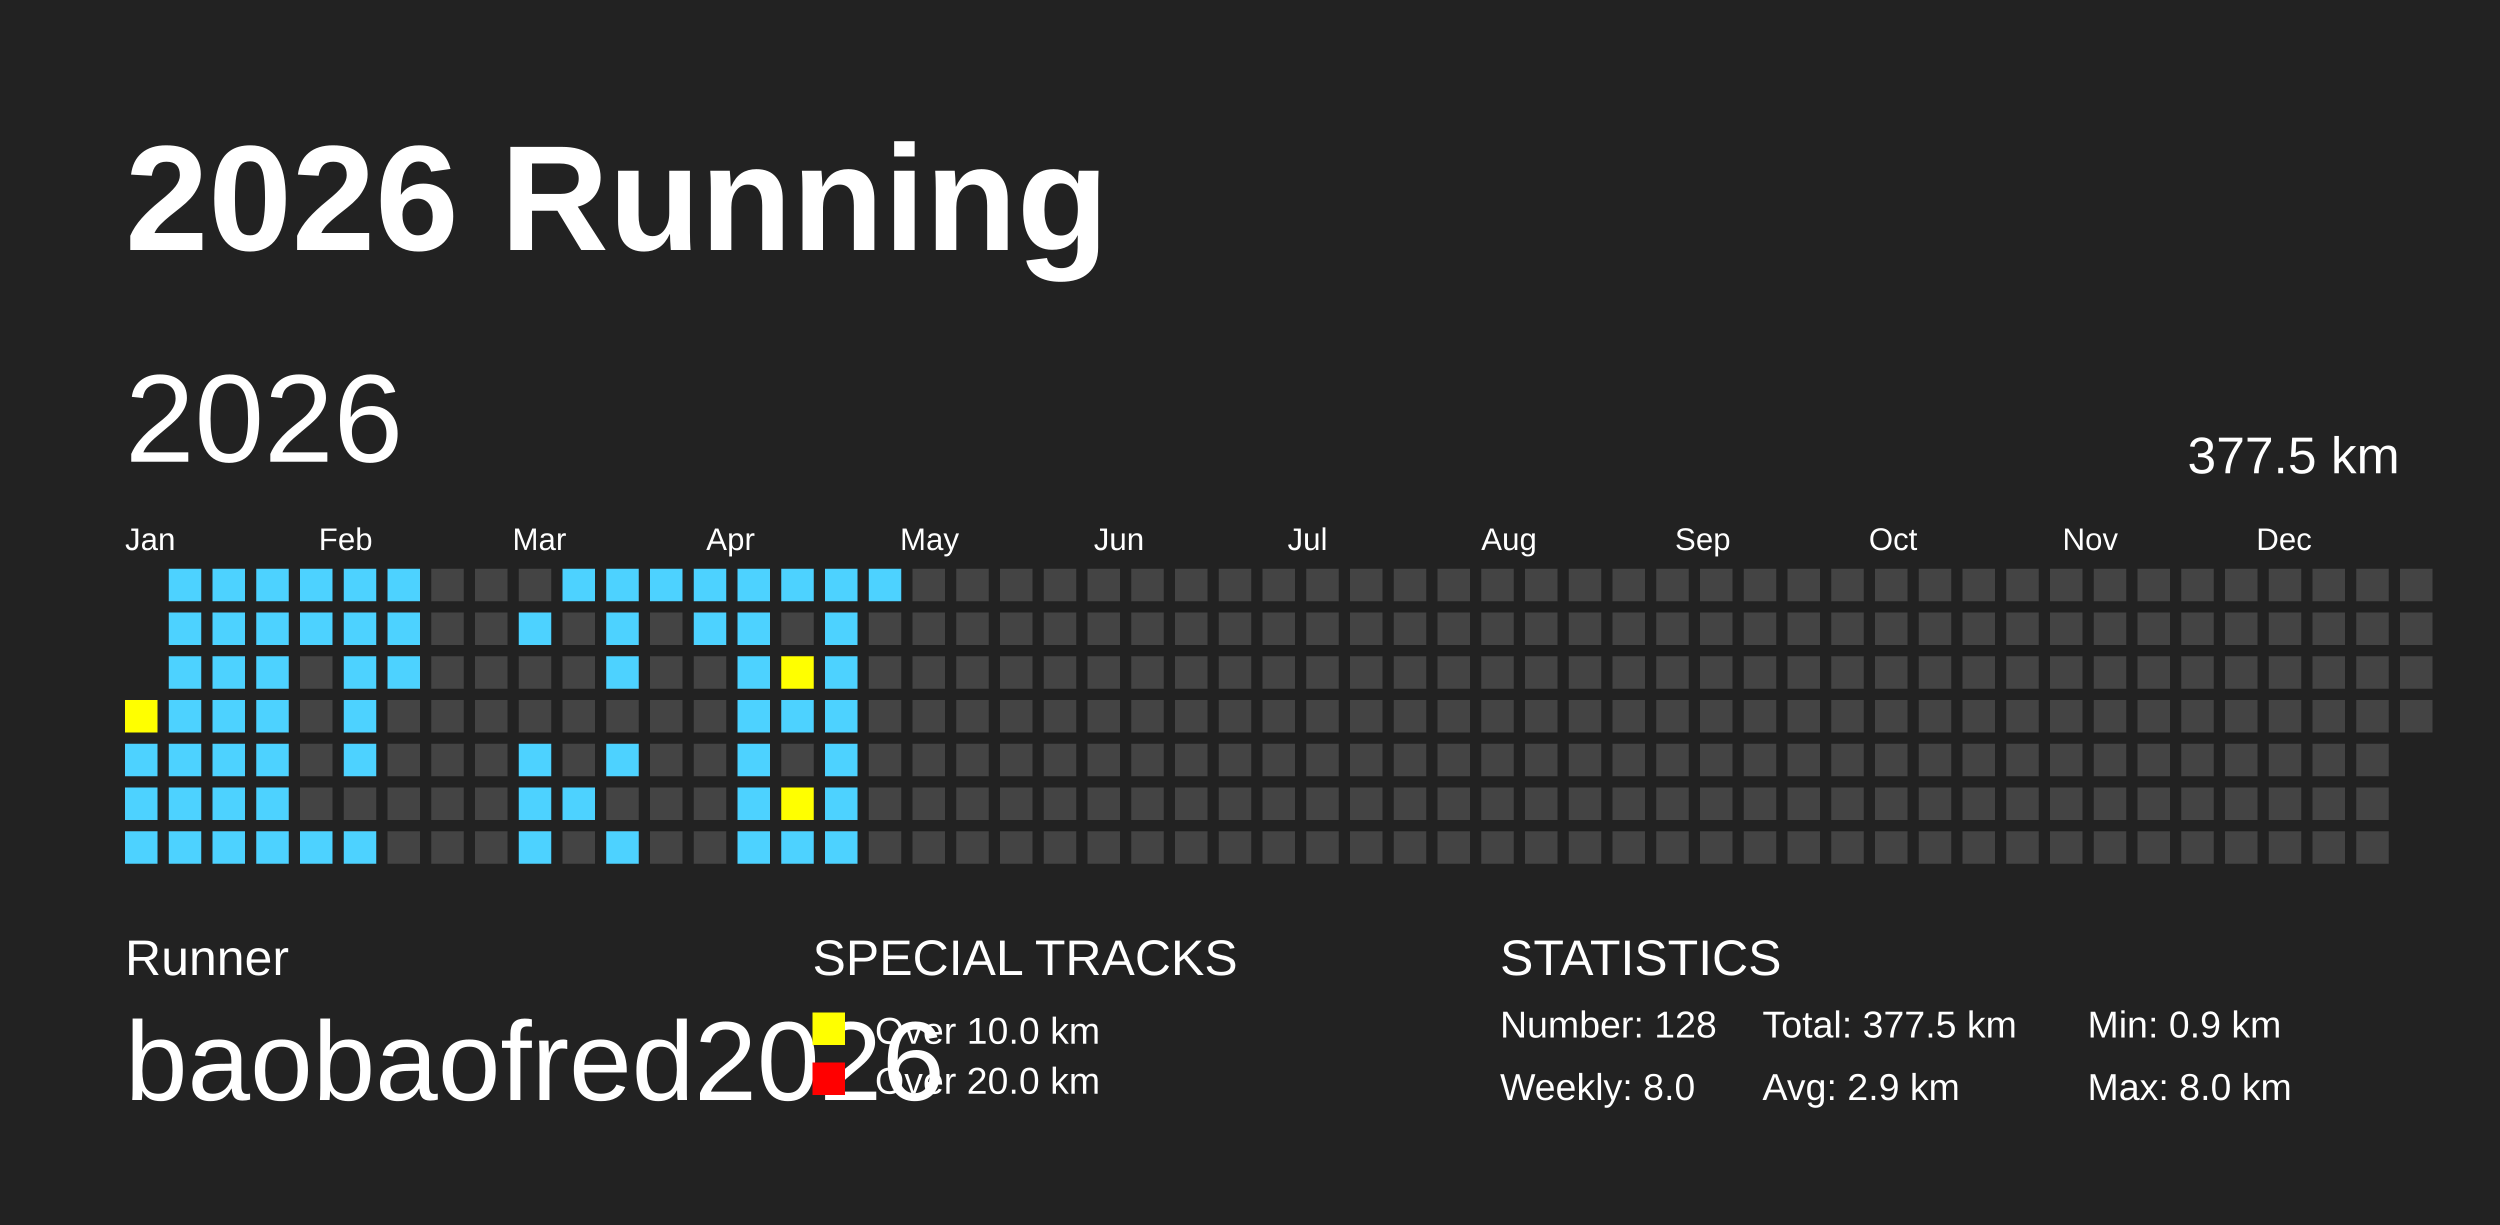
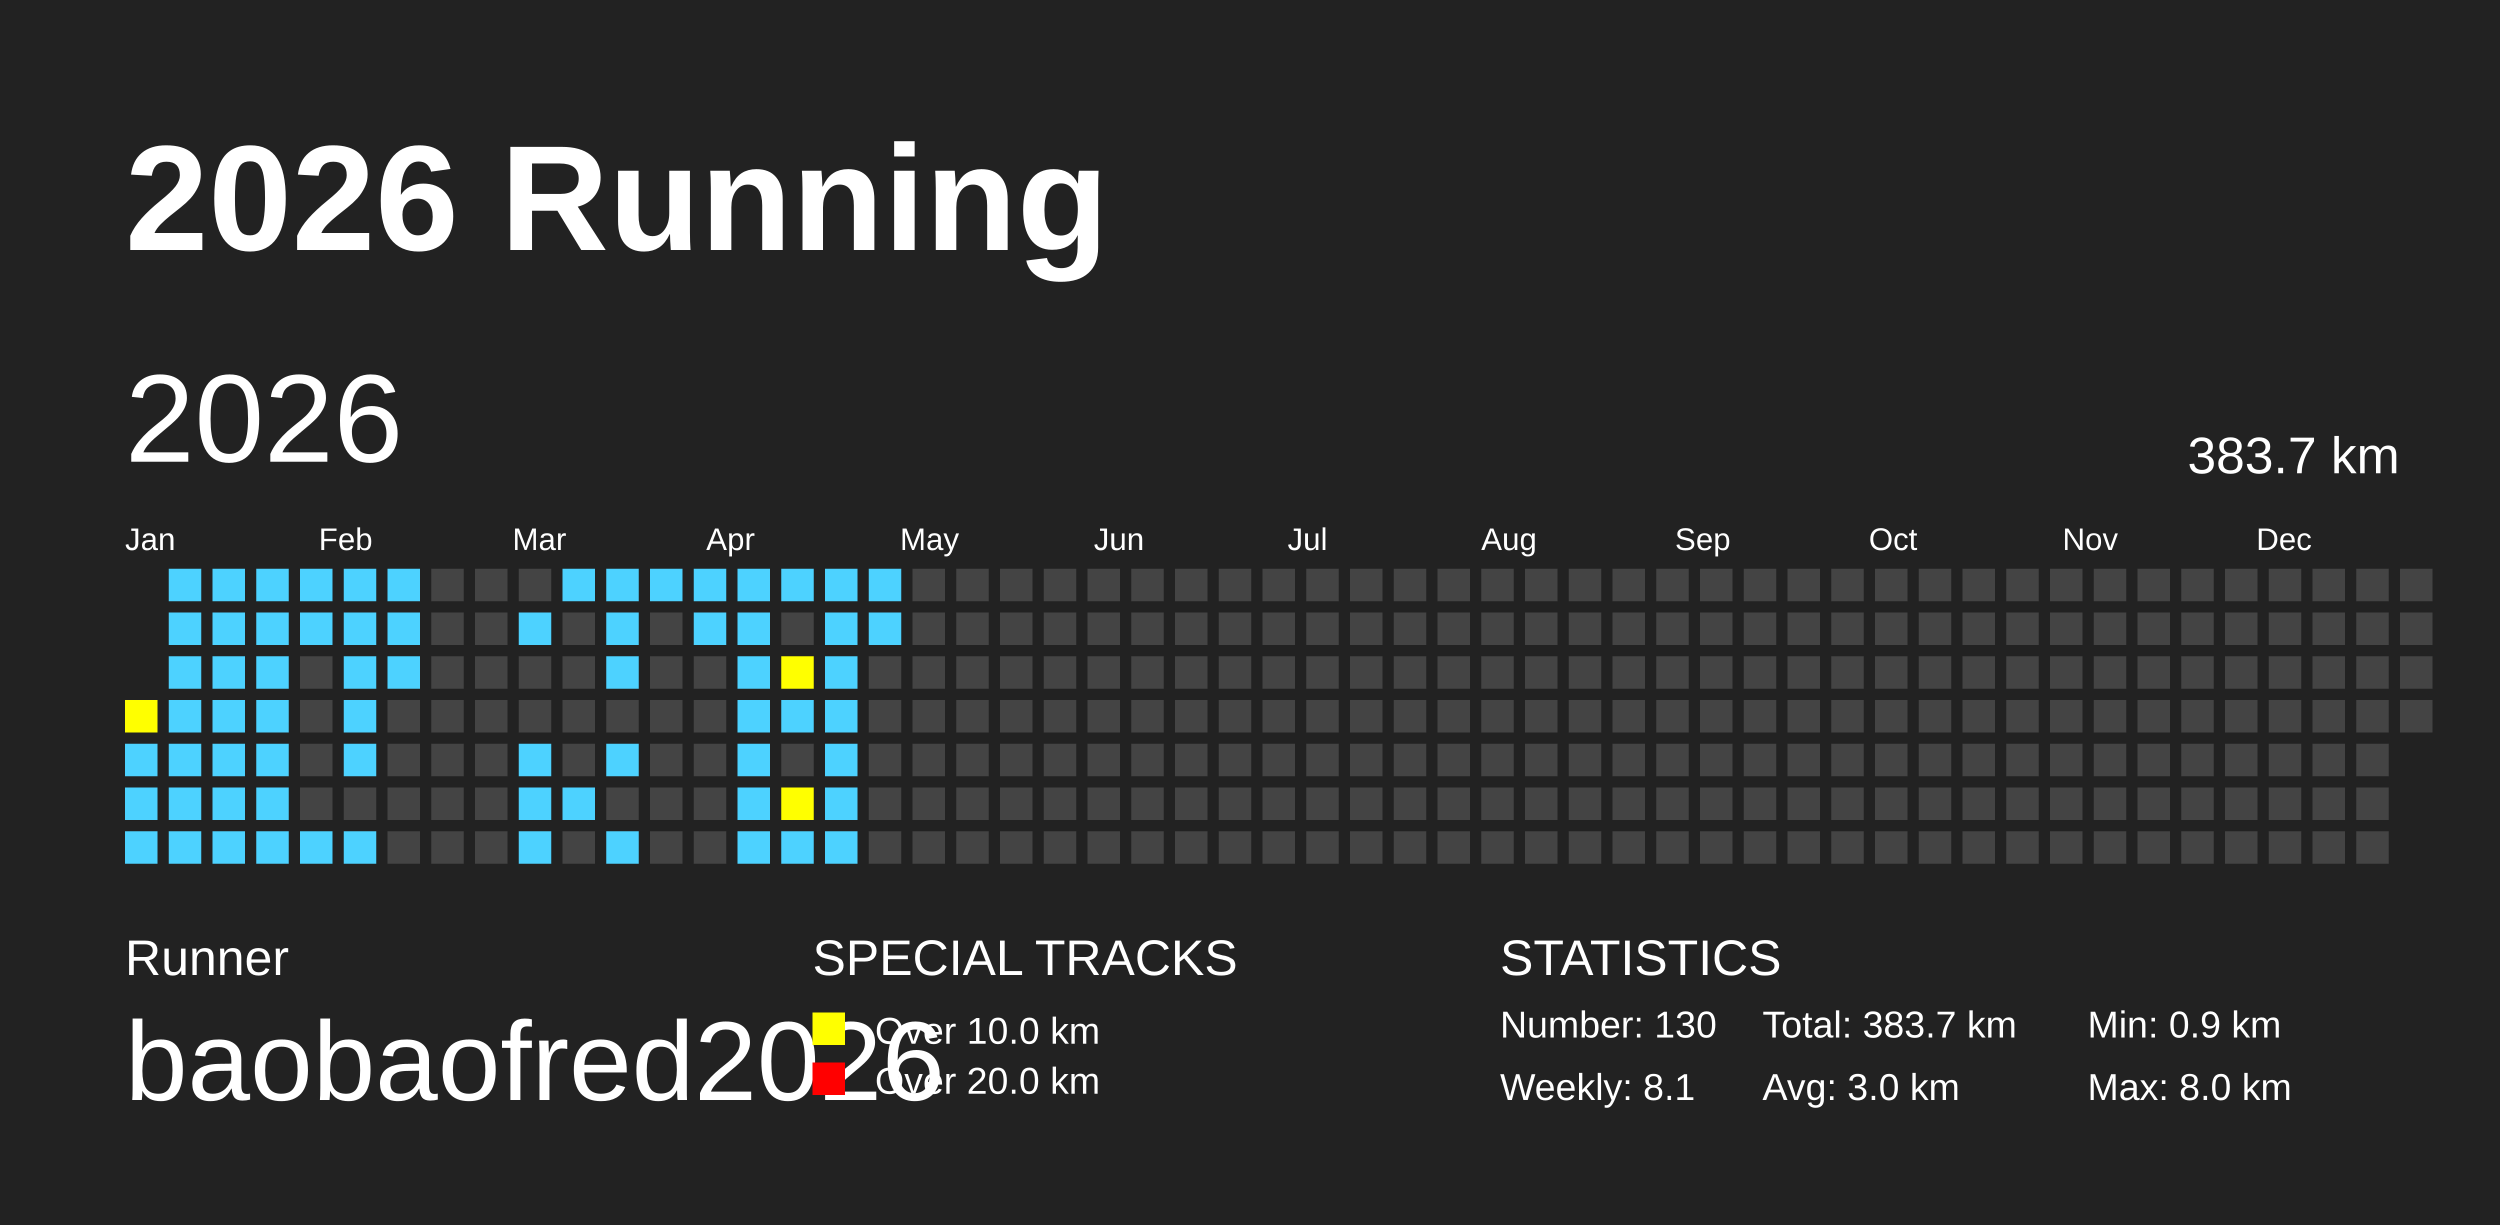
<svg xmlns="http://www.w3.org/2000/svg" baseProfile="full" height="98mm" version="1.1" viewBox="0,0,200,98" width="200mm">
  <defs />
  <rect fill="#222222" height="98" width="200" x="0" y="0" />
  <text fill="#FFFFFF" style="font-size:12px; font-family:Arial; font-weight:bold;" x="10" y="20">2026 Running</text>
  <text fill="#FFFFFF" style="font-size:4px; font-family:Arial" x="10" y="78">Runner</text>
  <text fill="#FFFFFF" style="font-size:9px; font-family:Arial" x="10" y="88">baobaofred2026</text>
  <text fill="#FFFFFF" style="font-size:4px; font-family:Arial" x="65" y="78">SPECIAL TRACKS</text>
  <rect fill="yellow" height="2.6" width="2.6" x="65" y="81" />
  <text fill="#FFFFFF" style="font-size:3px; font-family:Arial" x="70" y="83.5">Over 10.0 km</text>
  <rect fill="red" height="2.6" width="2.6" x="65" y="85" />
  <text fill="#FFFFFF" style="font-size:3px; font-family:Arial" x="70" y="87.5">Over 20.0 km</text>
  <text fill="#FFFFFF" style="font-size:4px; font-family:Arial" x="120" y="78">STATISTICS</text>
-   <text fill="#FFFFFF" style="font-size:3px; font-family:Arial" x="120" y="83">Number: 128</text>
-   <text fill="#FFFFFF" style="font-size:3px; font-family:Arial" x="120" y="88">Weekly: 8.0</text>
-   <text fill="#FFFFFF" style="font-size:3px; font-family:Arial" x="141" y="83">Total: 377.5 km</text>
-   <text fill="#FFFFFF" style="font-size:3px; font-family:Arial" x="141" y="88">Avg: 2.9 km</text>
+   <text fill="#FFFFFF" style="font-size:3px; font-family:Arial" x="120" y="83">Number: 130</text>
+   <text fill="#FFFFFF" style="font-size:3px; font-family:Arial" x="120" y="88">Weekly: 8.1</text>
+   <text fill="#FFFFFF" style="font-size:3px; font-family:Arial" x="141" y="83">Total: 383.7 km</text>
+   <text fill="#FFFFFF" style="font-size:3px; font-family:Arial" x="141" y="88">Avg: 3.0 km</text>
  <text fill="#FFFFFF" style="font-size:3px; font-family:Arial" x="167" y="83">Min: 0.9 km</text>
  <text fill="#FFFFFF" style="font-size:3px; font-family:Arial" x="167" y="88">Max: 8.0 km</text>
  <text dominant-baseline="hanging" fill="#FFFFFF" style="font-size:10.0px; font-family:Arial;" x="10" y="30">2026</text>
-   <text dominant-baseline="hanging" fill="#FFFFFF" style="font-size:4.125px; font-family:Arial;" x="175" y="35">377.5 km</text>
+   <text dominant-baseline="hanging" fill="#FFFFFF" style="font-size:4.125px; font-family:Arial;" x="175" y="35">383.7 km</text>
  <text fill="#FFFFFF" style="font-size:2.5px; font-family:Arial" x="10.0" y="44">Jan</text>
  <text fill="#FFFFFF" style="font-size:2.5px; font-family:Arial" x="25.5" y="44">Feb</text>
  <text fill="#FFFFFF" style="font-size:2.5px; font-family:Arial" x="41.0" y="44">Mar</text>
  <text fill="#FFFFFF" style="font-size:2.5px; font-family:Arial" x="56.5" y="44">Apr</text>
  <text fill="#FFFFFF" style="font-size:2.5px; font-family:Arial" x="72.0" y="44">May</text>
  <text fill="#FFFFFF" style="font-size:2.5px; font-family:Arial" x="87.5" y="44">Jun</text>
  <text fill="#FFFFFF" style="font-size:2.5px; font-family:Arial" x="103.0" y="44">Jul</text>
  <text fill="#FFFFFF" style="font-size:2.5px; font-family:Arial" x="118.5" y="44">Aug</text>
  <text fill="#FFFFFF" style="font-size:2.5px; font-family:Arial" x="134.0" y="44">Sep</text>
  <text fill="#FFFFFF" style="font-size:2.5px; font-family:Arial" x="149.5" y="44">Oct</text>
  <text fill="#FFFFFF" style="font-size:2.5px; font-family:Arial" x="165.0" y="44">Nov</text>
  <text fill="#FFFFFF" style="font-size:2.5px; font-family:Arial" x="180.5" y="44">Dec</text>
  <rect fill="yellow" height="2.6" width="2.6" x="10.0" y="56.0" />
  <rect fill="#4DD2FF" height="2.6" width="2.6" x="10.0" y="59.5" />
  <rect fill="#4DD2FF" height="2.6" width="2.6" x="10.0" y="63.0" />
  <rect fill="#4DD2FF" height="2.6" width="2.6" x="10.0" y="66.5" />
  <rect fill="#4DD2FF" height="2.6" width="2.6" x="13.5" y="45.5" />
  <rect fill="#4DD2FF" height="2.6" width="2.6" x="13.5" y="49.0" />
  <rect fill="#4DD2FF" height="2.6" width="2.6" x="13.5" y="52.5" />
  <rect fill="#4DD2FF" height="2.6" width="2.6" x="13.5" y="56.0" />
  <rect fill="#4DD2FF" height="2.6" width="2.6" x="13.5" y="59.5" />
  <rect fill="#4DD2FF" height="2.6" width="2.6" x="13.5" y="63.0" />
  <rect fill="#4DD2FF" height="2.6" width="2.6" x="13.5" y="66.5" />
  <rect fill="#4DD2FF" height="2.6" width="2.6" x="17.0" y="45.5" />
  <rect fill="#4DD2FF" height="2.6" width="2.6" x="17.0" y="49.0" />
  <rect fill="#4DD2FF" height="2.6" width="2.6" x="17.0" y="52.5" />
  <rect fill="#4DD2FF" height="2.6" width="2.6" x="17.0" y="56.0" />
  <rect fill="#4DD2FF" height="2.6" width="2.6" x="17.0" y="59.5" />
  <rect fill="#4DD2FF" height="2.6" width="2.6" x="17.0" y="63.0" />
  <rect fill="#4DD2FF" height="2.6" width="2.6" x="17.0" y="66.5" />
  <rect fill="#4DD2FF" height="2.6" width="2.6" x="20.5" y="45.5" />
  <rect fill="#4DD2FF" height="2.6" width="2.6" x="20.5" y="49.0" />
  <rect fill="#4DD2FF" height="2.6" width="2.6" x="20.5" y="52.5" />
  <rect fill="#4DD2FF" height="2.6" width="2.6" x="20.5" y="56.0" />
  <rect fill="#4DD2FF" height="2.6" width="2.6" x="20.5" y="59.5" />
  <rect fill="#4DD2FF" height="2.6" width="2.6" x="20.5" y="63.0" />
  <rect fill="#4DD2FF" height="2.6" width="2.6" x="20.5" y="66.5" />
  <rect fill="#4DD2FF" height="2.6" width="2.6" x="24.0" y="45.5" />
  <rect fill="#4DD2FF" height="2.6" width="2.6" x="24.0" y="49.0" />
  <rect fill="#444444" height="2.6" width="2.6" x="24.0" y="52.5" />
  <rect fill="#444444" height="2.6" width="2.6" x="24.0" y="56.0" />
  <rect fill="#444444" height="2.6" width="2.6" x="24.0" y="59.5" />
  <rect fill="#444444" height="2.6" width="2.6" x="24.0" y="63.0" />
  <rect fill="#4DD2FF" height="2.6" width="2.6" x="24.0" y="66.5" />
  <rect fill="#4DD2FF" height="2.6" width="2.6" x="27.5" y="45.5" />
  <rect fill="#4DD2FF" height="2.6" width="2.6" x="27.5" y="49.0" />
  <rect fill="#4DD2FF" height="2.6" width="2.6" x="27.5" y="52.5" />
  <rect fill="#4DD2FF" height="2.6" width="2.6" x="27.5" y="56.0" />
  <rect fill="#4DD2FF" height="2.6" width="2.6" x="27.5" y="59.5" />
  <rect fill="#444444" height="2.6" width="2.6" x="27.5" y="63.0" />
  <rect fill="#4DD2FF" height="2.6" width="2.6" x="27.5" y="66.5" />
  <rect fill="#4DD2FF" height="2.6" width="2.6" x="31.0" y="45.5" />
  <rect fill="#4DD2FF" height="2.6" width="2.6" x="31.0" y="49.0" />
  <rect fill="#4DD2FF" height="2.6" width="2.6" x="31.0" y="52.5" />
  <rect fill="#444444" height="2.6" width="2.6" x="31.0" y="56.0" />
  <rect fill="#444444" height="2.6" width="2.6" x="31.0" y="59.5" />
  <rect fill="#444444" height="2.6" width="2.6" x="31.0" y="63.0" />
  <rect fill="#444444" height="2.6" width="2.6" x="31.0" y="66.5" />
  <rect fill="#444444" height="2.6" width="2.6" x="34.5" y="45.5" />
  <rect fill="#444444" height="2.6" width="2.6" x="34.5" y="49.0" />
  <rect fill="#444444" height="2.6" width="2.6" x="34.5" y="52.5" />
  <rect fill="#444444" height="2.6" width="2.6" x="34.5" y="56.0" />
  <rect fill="#444444" height="2.6" width="2.6" x="34.5" y="59.5" />
  <rect fill="#444444" height="2.6" width="2.6" x="34.5" y="63.0" />
  <rect fill="#444444" height="2.6" width="2.6" x="34.5" y="66.5" />
  <rect fill="#444444" height="2.6" width="2.6" x="38.0" y="45.5" />
  <rect fill="#444444" height="2.6" width="2.6" x="38.0" y="49.0" />
  <rect fill="#444444" height="2.6" width="2.6" x="38.0" y="52.5" />
  <rect fill="#444444" height="2.6" width="2.6" x="38.0" y="56.0" />
  <rect fill="#444444" height="2.6" width="2.6" x="38.0" y="59.5" />
  <rect fill="#444444" height="2.6" width="2.6" x="38.0" y="63.0" />
  <rect fill="#444444" height="2.6" width="2.6" x="38.0" y="66.5" />
  <rect fill="#444444" height="2.6" width="2.6" x="41.5" y="45.5" />
  <rect fill="#4DD2FF" height="2.6" width="2.6" x="41.5" y="49.0" />
  <rect fill="#444444" height="2.6" width="2.6" x="41.5" y="52.5" />
  <rect fill="#444444" height="2.6" width="2.6" x="41.5" y="56.0" />
  <rect fill="#4DD2FF" height="2.6" width="2.6" x="41.5" y="59.5" />
  <rect fill="#4DD2FF" height="2.6" width="2.6" x="41.5" y="63.0" />
  <rect fill="#4DD2FF" height="2.6" width="2.6" x="41.5" y="66.5" />
  <rect fill="#4DD2FF" height="2.6" width="2.6" x="45.0" y="45.5" />
  <rect fill="#444444" height="2.6" width="2.6" x="45.0" y="49.0" />
  <rect fill="#444444" height="2.6" width="2.6" x="45.0" y="52.5" />
  <rect fill="#444444" height="2.6" width="2.6" x="45.0" y="56.0" />
  <rect fill="#444444" height="2.6" width="2.6" x="45.0" y="59.5" />
  <rect fill="#4DD2FF" height="2.6" width="2.6" x="45.0" y="63.0" />
  <rect fill="#444444" height="2.6" width="2.6" x="45.0" y="66.5" />
  <rect fill="#4DD2FF" height="2.6" width="2.6" x="48.5" y="45.5" />
  <rect fill="#4DD2FF" height="2.6" width="2.6" x="48.5" y="49.0" />
  <rect fill="#4DD2FF" height="2.6" width="2.6" x="48.5" y="52.5" />
  <rect fill="#444444" height="2.6" width="2.6" x="48.5" y="56.0" />
  <rect fill="#4DD2FF" height="2.6" width="2.6" x="48.5" y="59.5" />
  <rect fill="#444444" height="2.6" width="2.6" x="48.5" y="63.0" />
  <rect fill="#4DD2FF" height="2.6" width="2.6" x="48.5" y="66.5" />
  <rect fill="#4DD2FF" height="2.6" width="2.6" x="52.0" y="45.5" />
  <rect fill="#444444" height="2.6" width="2.6" x="52.0" y="49.0" />
  <rect fill="#444444" height="2.6" width="2.6" x="52.0" y="52.5" />
  <rect fill="#444444" height="2.6" width="2.6" x="52.0" y="56.0" />
  <rect fill="#444444" height="2.6" width="2.6" x="52.0" y="59.5" />
  <rect fill="#444444" height="2.6" width="2.6" x="52.0" y="63.0" />
  <rect fill="#444444" height="2.6" width="2.6" x="52.0" y="66.5" />
  <rect fill="#4DD2FF" height="2.6" width="2.6" x="55.5" y="45.5" />
  <rect fill="#4DD2FF" height="2.6" width="2.6" x="55.5" y="49.0" />
  <rect fill="#444444" height="2.6" width="2.6" x="55.5" y="52.5" />
  <rect fill="#444444" height="2.6" width="2.6" x="55.5" y="56.0" />
  <rect fill="#444444" height="2.6" width="2.6" x="55.5" y="59.5" />
  <rect fill="#444444" height="2.6" width="2.6" x="55.5" y="63.0" />
  <rect fill="#444444" height="2.6" width="2.6" x="55.5" y="66.5" />
  <rect fill="#4DD2FF" height="2.6" width="2.6" x="59.0" y="45.5" />
  <rect fill="#4DD2FF" height="2.6" width="2.6" x="59.0" y="49.0" />
  <rect fill="#4DD2FF" height="2.6" width="2.6" x="59.0" y="52.5" />
  <rect fill="#4DD2FF" height="2.6" width="2.6" x="59.0" y="56.0" />
  <rect fill="#4DD2FF" height="2.6" width="2.6" x="59.0" y="59.5" />
  <rect fill="#4DD2FF" height="2.6" width="2.6" x="59.0" y="63.0" />
  <rect fill="#4DD2FF" height="2.6" width="2.6" x="59.0" y="66.5" />
  <rect fill="#4DD2FF" height="2.6" width="2.6" x="62.5" y="45.5" />
  <rect fill="#444444" height="2.6" width="2.6" x="62.5" y="49.0" />
  <rect fill="yellow" height="2.6" width="2.6" x="62.5" y="52.5" />
  <rect fill="#4DD2FF" height="2.6" width="2.6" x="62.5" y="56.0" />
  <rect fill="#444444" height="2.6" width="2.6" x="62.5" y="59.5" />
  <rect fill="yellow" height="2.6" width="2.6" x="62.5" y="63.0" />
  <rect fill="#4DD2FF" height="2.6" width="2.6" x="62.5" y="66.5" />
  <rect fill="#4DD2FF" height="2.6" width="2.6" x="66.0" y="45.5" />
  <rect fill="#4DD2FF" height="2.6" width="2.6" x="66.0" y="49.0" />
  <rect fill="#4DD2FF" height="2.6" width="2.6" x="66.0" y="52.5" />
  <rect fill="#4DD2FF" height="2.6" width="2.6" x="66.0" y="56.0" />
  <rect fill="#4DD2FF" height="2.6" width="2.6" x="66.0" y="59.5" />
  <rect fill="#4DD2FF" height="2.6" width="2.6" x="66.0" y="63.0" />
  <rect fill="#4DD2FF" height="2.6" width="2.6" x="66.0" y="66.5" />
  <rect fill="#4DD2FF" height="2.6" width="2.6" x="69.5" y="45.5" />
-   <rect fill="#444444" height="2.6" width="2.6" x="69.5" y="49.0" />
+   <rect fill="#4DD2FF" height="2.6" width="2.6" x="69.5" y="49.0" />
  <rect fill="#444444" height="2.6" width="2.6" x="69.5" y="52.5" />
  <rect fill="#444444" height="2.6" width="2.6" x="69.5" y="56.0" />
  <rect fill="#444444" height="2.6" width="2.6" x="69.5" y="59.5" />
  <rect fill="#444444" height="2.6" width="2.6" x="69.5" y="63.0" />
  <rect fill="#444444" height="2.6" width="2.6" x="69.5" y="66.5" />
  <rect fill="#444444" height="2.6" width="2.6" x="73.0" y="45.5" />
  <rect fill="#444444" height="2.6" width="2.6" x="73.0" y="49.0" />
  <rect fill="#444444" height="2.6" width="2.6" x="73.0" y="52.5" />
  <rect fill="#444444" height="2.6" width="2.6" x="73.0" y="56.0" />
  <rect fill="#444444" height="2.6" width="2.6" x="73.0" y="59.5" />
  <rect fill="#444444" height="2.6" width="2.6" x="73.0" y="63.0" />
  <rect fill="#444444" height="2.6" width="2.6" x="73.0" y="66.5" />
  <rect fill="#444444" height="2.6" width="2.6" x="76.5" y="45.5" />
  <rect fill="#444444" height="2.6" width="2.6" x="76.5" y="49.0" />
  <rect fill="#444444" height="2.6" width="2.6" x="76.5" y="52.5" />
  <rect fill="#444444" height="2.6" width="2.6" x="76.5" y="56.0" />
  <rect fill="#444444" height="2.6" width="2.6" x="76.5" y="59.5" />
  <rect fill="#444444" height="2.6" width="2.6" x="76.5" y="63.0" />
  <rect fill="#444444" height="2.6" width="2.6" x="76.5" y="66.5" />
  <rect fill="#444444" height="2.6" width="2.6" x="80.0" y="45.5" />
  <rect fill="#444444" height="2.6" width="2.6" x="80.0" y="49.0" />
  <rect fill="#444444" height="2.6" width="2.6" x="80.0" y="52.5" />
  <rect fill="#444444" height="2.6" width="2.6" x="80.0" y="56.0" />
  <rect fill="#444444" height="2.6" width="2.6" x="80.0" y="59.5" />
  <rect fill="#444444" height="2.6" width="2.6" x="80.0" y="63.0" />
  <rect fill="#444444" height="2.6" width="2.6" x="80.0" y="66.5" />
  <rect fill="#444444" height="2.6" width="2.6" x="83.5" y="45.5" />
  <rect fill="#444444" height="2.6" width="2.6" x="83.5" y="49.0" />
  <rect fill="#444444" height="2.6" width="2.6" x="83.5" y="52.5" />
  <rect fill="#444444" height="2.6" width="2.6" x="83.5" y="56.0" />
  <rect fill="#444444" height="2.6" width="2.6" x="83.5" y="59.5" />
  <rect fill="#444444" height="2.6" width="2.6" x="83.5" y="63.0" />
  <rect fill="#444444" height="2.6" width="2.6" x="83.5" y="66.5" />
  <rect fill="#444444" height="2.6" width="2.6" x="87.0" y="45.5" />
  <rect fill="#444444" height="2.6" width="2.6" x="87.0" y="49.0" />
  <rect fill="#444444" height="2.6" width="2.6" x="87.0" y="52.5" />
  <rect fill="#444444" height="2.6" width="2.6" x="87.0" y="56.0" />
  <rect fill="#444444" height="2.6" width="2.6" x="87.0" y="59.5" />
  <rect fill="#444444" height="2.6" width="2.6" x="87.0" y="63.0" />
  <rect fill="#444444" height="2.6" width="2.6" x="87.0" y="66.5" />
  <rect fill="#444444" height="2.6" width="2.6" x="90.5" y="45.5" />
  <rect fill="#444444" height="2.6" width="2.6" x="90.5" y="49.0" />
  <rect fill="#444444" height="2.6" width="2.6" x="90.5" y="52.5" />
  <rect fill="#444444" height="2.6" width="2.6" x="90.5" y="56.0" />
  <rect fill="#444444" height="2.6" width="2.6" x="90.5" y="59.5" />
  <rect fill="#444444" height="2.6" width="2.6" x="90.5" y="63.0" />
  <rect fill="#444444" height="2.6" width="2.6" x="90.5" y="66.5" />
  <rect fill="#444444" height="2.6" width="2.6" x="94.0" y="45.5" />
  <rect fill="#444444" height="2.6" width="2.6" x="94.0" y="49.0" />
  <rect fill="#444444" height="2.6" width="2.6" x="94.0" y="52.5" />
  <rect fill="#444444" height="2.6" width="2.6" x="94.0" y="56.0" />
  <rect fill="#444444" height="2.6" width="2.6" x="94.0" y="59.5" />
  <rect fill="#444444" height="2.6" width="2.6" x="94.0" y="63.0" />
  <rect fill="#444444" height="2.6" width="2.6" x="94.0" y="66.5" />
  <rect fill="#444444" height="2.6" width="2.6" x="97.5" y="45.5" />
  <rect fill="#444444" height="2.6" width="2.6" x="97.5" y="49.0" />
  <rect fill="#444444" height="2.6" width="2.6" x="97.5" y="52.5" />
  <rect fill="#444444" height="2.6" width="2.6" x="97.5" y="56.0" />
  <rect fill="#444444" height="2.6" width="2.6" x="97.5" y="59.5" />
  <rect fill="#444444" height="2.6" width="2.6" x="97.5" y="63.0" />
  <rect fill="#444444" height="2.6" width="2.6" x="97.5" y="66.5" />
  <rect fill="#444444" height="2.6" width="2.6" x="101.0" y="45.5" />
  <rect fill="#444444" height="2.6" width="2.6" x="101.0" y="49.0" />
  <rect fill="#444444" height="2.6" width="2.6" x="101.0" y="52.5" />
  <rect fill="#444444" height="2.6" width="2.6" x="101.0" y="56.0" />
  <rect fill="#444444" height="2.6" width="2.6" x="101.0" y="59.5" />
  <rect fill="#444444" height="2.6" width="2.6" x="101.0" y="63.0" />
  <rect fill="#444444" height="2.6" width="2.6" x="101.0" y="66.5" />
  <rect fill="#444444" height="2.6" width="2.6" x="104.5" y="45.5" />
  <rect fill="#444444" height="2.6" width="2.6" x="104.5" y="49.0" />
  <rect fill="#444444" height="2.6" width="2.6" x="104.5" y="52.5" />
  <rect fill="#444444" height="2.6" width="2.6" x="104.5" y="56.0" />
  <rect fill="#444444" height="2.6" width="2.6" x="104.5" y="59.5" />
  <rect fill="#444444" height="2.6" width="2.6" x="104.5" y="63.0" />
  <rect fill="#444444" height="2.6" width="2.6" x="104.5" y="66.5" />
  <rect fill="#444444" height="2.6" width="2.6" x="108.0" y="45.5" />
  <rect fill="#444444" height="2.6" width="2.6" x="108.0" y="49.0" />
  <rect fill="#444444" height="2.6" width="2.6" x="108.0" y="52.5" />
  <rect fill="#444444" height="2.6" width="2.6" x="108.0" y="56.0" />
  <rect fill="#444444" height="2.6" width="2.6" x="108.0" y="59.5" />
  <rect fill="#444444" height="2.6" width="2.6" x="108.0" y="63.0" />
  <rect fill="#444444" height="2.6" width="2.6" x="108.0" y="66.5" />
  <rect fill="#444444" height="2.6" width="2.6" x="111.5" y="45.5" />
  <rect fill="#444444" height="2.6" width="2.6" x="111.5" y="49.0" />
  <rect fill="#444444" height="2.6" width="2.6" x="111.5" y="52.5" />
  <rect fill="#444444" height="2.6" width="2.6" x="111.5" y="56.0" />
  <rect fill="#444444" height="2.6" width="2.6" x="111.5" y="59.5" />
  <rect fill="#444444" height="2.6" width="2.6" x="111.5" y="63.0" />
  <rect fill="#444444" height="2.6" width="2.6" x="111.5" y="66.5" />
  <rect fill="#444444" height="2.6" width="2.6" x="115.0" y="45.5" />
  <rect fill="#444444" height="2.6" width="2.6" x="115.0" y="49.0" />
  <rect fill="#444444" height="2.6" width="2.6" x="115.0" y="52.5" />
  <rect fill="#444444" height="2.6" width="2.6" x="115.0" y="56.0" />
  <rect fill="#444444" height="2.6" width="2.6" x="115.0" y="59.5" />
  <rect fill="#444444" height="2.6" width="2.6" x="115.0" y="63.0" />
  <rect fill="#444444" height="2.6" width="2.6" x="115.0" y="66.5" />
  <rect fill="#444444" height="2.6" width="2.6" x="118.5" y="45.5" />
  <rect fill="#444444" height="2.6" width="2.6" x="118.5" y="49.0" />
  <rect fill="#444444" height="2.6" width="2.6" x="118.5" y="52.5" />
  <rect fill="#444444" height="2.6" width="2.6" x="118.5" y="56.0" />
  <rect fill="#444444" height="2.6" width="2.6" x="118.5" y="59.5" />
  <rect fill="#444444" height="2.6" width="2.6" x="118.5" y="63.0" />
  <rect fill="#444444" height="2.6" width="2.6" x="118.5" y="66.5" />
  <rect fill="#444444" height="2.6" width="2.6" x="122.0" y="45.5" />
  <rect fill="#444444" height="2.6" width="2.6" x="122.0" y="49.0" />
  <rect fill="#444444" height="2.6" width="2.6" x="122.0" y="52.5" />
  <rect fill="#444444" height="2.6" width="2.6" x="122.0" y="56.0" />
  <rect fill="#444444" height="2.6" width="2.6" x="122.0" y="59.5" />
  <rect fill="#444444" height="2.6" width="2.6" x="122.0" y="63.0" />
  <rect fill="#444444" height="2.6" width="2.6" x="122.0" y="66.5" />
  <rect fill="#444444" height="2.6" width="2.6" x="125.5" y="45.5" />
  <rect fill="#444444" height="2.6" width="2.6" x="125.5" y="49.0" />
  <rect fill="#444444" height="2.6" width="2.6" x="125.5" y="52.5" />
  <rect fill="#444444" height="2.6" width="2.6" x="125.5" y="56.0" />
  <rect fill="#444444" height="2.6" width="2.6" x="125.5" y="59.5" />
  <rect fill="#444444" height="2.6" width="2.6" x="125.5" y="63.0" />
  <rect fill="#444444" height="2.6" width="2.6" x="125.5" y="66.5" />
  <rect fill="#444444" height="2.6" width="2.6" x="129.0" y="45.5" />
  <rect fill="#444444" height="2.6" width="2.6" x="129.0" y="49.0" />
  <rect fill="#444444" height="2.6" width="2.6" x="129.0" y="52.5" />
  <rect fill="#444444" height="2.6" width="2.6" x="129.0" y="56.0" />
  <rect fill="#444444" height="2.6" width="2.6" x="129.0" y="59.5" />
  <rect fill="#444444" height="2.6" width="2.6" x="129.0" y="63.0" />
  <rect fill="#444444" height="2.6" width="2.6" x="129.0" y="66.5" />
  <rect fill="#444444" height="2.6" width="2.6" x="132.5" y="45.5" />
  <rect fill="#444444" height="2.6" width="2.6" x="132.5" y="49.0" />
  <rect fill="#444444" height="2.6" width="2.6" x="132.5" y="52.5" />
  <rect fill="#444444" height="2.6" width="2.6" x="132.5" y="56.0" />
  <rect fill="#444444" height="2.6" width="2.6" x="132.5" y="59.5" />
  <rect fill="#444444" height="2.6" width="2.6" x="132.5" y="63.0" />
  <rect fill="#444444" height="2.6" width="2.6" x="132.5" y="66.5" />
  <rect fill="#444444" height="2.6" width="2.6" x="136.0" y="45.5" />
  <rect fill="#444444" height="2.6" width="2.6" x="136.0" y="49.0" />
  <rect fill="#444444" height="2.6" width="2.6" x="136.0" y="52.5" />
  <rect fill="#444444" height="2.6" width="2.6" x="136.0" y="56.0" />
  <rect fill="#444444" height="2.6" width="2.6" x="136.0" y="59.5" />
  <rect fill="#444444" height="2.6" width="2.6" x="136.0" y="63.0" />
  <rect fill="#444444" height="2.6" width="2.6" x="136.0" y="66.5" />
  <rect fill="#444444" height="2.6" width="2.6" x="139.5" y="45.5" />
  <rect fill="#444444" height="2.6" width="2.6" x="139.5" y="49.0" />
  <rect fill="#444444" height="2.6" width="2.6" x="139.5" y="52.5" />
  <rect fill="#444444" height="2.6" width="2.6" x="139.5" y="56.0" />
  <rect fill="#444444" height="2.6" width="2.6" x="139.5" y="59.5" />
  <rect fill="#444444" height="2.6" width="2.6" x="139.5" y="63.0" />
  <rect fill="#444444" height="2.6" width="2.6" x="139.5" y="66.5" />
  <rect fill="#444444" height="2.6" width="2.6" x="143.0" y="45.5" />
  <rect fill="#444444" height="2.6" width="2.6" x="143.0" y="49.0" />
  <rect fill="#444444" height="2.6" width="2.6" x="143.0" y="52.5" />
  <rect fill="#444444" height="2.6" width="2.6" x="143.0" y="56.0" />
  <rect fill="#444444" height="2.6" width="2.6" x="143.0" y="59.5" />
  <rect fill="#444444" height="2.6" width="2.6" x="143.0" y="63.0" />
  <rect fill="#444444" height="2.6" width="2.6" x="143.0" y="66.5" />
  <rect fill="#444444" height="2.6" width="2.6" x="146.5" y="45.5" />
  <rect fill="#444444" height="2.6" width="2.6" x="146.5" y="49.0" />
  <rect fill="#444444" height="2.6" width="2.6" x="146.5" y="52.5" />
  <rect fill="#444444" height="2.6" width="2.6" x="146.5" y="56.0" />
  <rect fill="#444444" height="2.6" width="2.6" x="146.5" y="59.5" />
  <rect fill="#444444" height="2.6" width="2.6" x="146.5" y="63.0" />
  <rect fill="#444444" height="2.6" width="2.6" x="146.5" y="66.5" />
  <rect fill="#444444" height="2.6" width="2.6" x="150.0" y="45.5" />
  <rect fill="#444444" height="2.6" width="2.6" x="150.0" y="49.0" />
  <rect fill="#444444" height="2.6" width="2.6" x="150.0" y="52.5" />
  <rect fill="#444444" height="2.6" width="2.6" x="150.0" y="56.0" />
  <rect fill="#444444" height="2.6" width="2.6" x="150.0" y="59.5" />
  <rect fill="#444444" height="2.6" width="2.6" x="150.0" y="63.0" />
  <rect fill="#444444" height="2.6" width="2.6" x="150.0" y="66.5" />
  <rect fill="#444444" height="2.6" width="2.6" x="153.5" y="45.5" />
  <rect fill="#444444" height="2.6" width="2.6" x="153.5" y="49.0" />
  <rect fill="#444444" height="2.6" width="2.6" x="153.5" y="52.5" />
  <rect fill="#444444" height="2.6" width="2.6" x="153.5" y="56.0" />
  <rect fill="#444444" height="2.6" width="2.6" x="153.5" y="59.5" />
  <rect fill="#444444" height="2.6" width="2.6" x="153.5" y="63.0" />
  <rect fill="#444444" height="2.6" width="2.6" x="153.5" y="66.5" />
  <rect fill="#444444" height="2.6" width="2.6" x="157.0" y="45.5" />
  <rect fill="#444444" height="2.6" width="2.6" x="157.0" y="49.0" />
  <rect fill="#444444" height="2.6" width="2.6" x="157.0" y="52.5" />
  <rect fill="#444444" height="2.6" width="2.6" x="157.0" y="56.0" />
  <rect fill="#444444" height="2.6" width="2.6" x="157.0" y="59.5" />
  <rect fill="#444444" height="2.6" width="2.6" x="157.0" y="63.0" />
  <rect fill="#444444" height="2.6" width="2.6" x="157.0" y="66.5" />
  <rect fill="#444444" height="2.6" width="2.6" x="160.5" y="45.5" />
  <rect fill="#444444" height="2.6" width="2.6" x="160.5" y="49.0" />
  <rect fill="#444444" height="2.6" width="2.6" x="160.5" y="52.5" />
  <rect fill="#444444" height="2.6" width="2.6" x="160.5" y="56.0" />
  <rect fill="#444444" height="2.6" width="2.6" x="160.5" y="59.5" />
  <rect fill="#444444" height="2.6" width="2.6" x="160.5" y="63.0" />
  <rect fill="#444444" height="2.6" width="2.6" x="160.5" y="66.5" />
  <rect fill="#444444" height="2.6" width="2.6" x="164.0" y="45.5" />
  <rect fill="#444444" height="2.6" width="2.6" x="164.0" y="49.0" />
  <rect fill="#444444" height="2.6" width="2.6" x="164.0" y="52.5" />
  <rect fill="#444444" height="2.6" width="2.6" x="164.0" y="56.0" />
  <rect fill="#444444" height="2.6" width="2.6" x="164.0" y="59.5" />
  <rect fill="#444444" height="2.6" width="2.6" x="164.0" y="63.0" />
  <rect fill="#444444" height="2.6" width="2.6" x="164.0" y="66.5" />
  <rect fill="#444444" height="2.6" width="2.6" x="167.5" y="45.5" />
  <rect fill="#444444" height="2.6" width="2.6" x="167.5" y="49.0" />
  <rect fill="#444444" height="2.6" width="2.6" x="167.5" y="52.5" />
  <rect fill="#444444" height="2.6" width="2.6" x="167.5" y="56.0" />
  <rect fill="#444444" height="2.6" width="2.6" x="167.5" y="59.5" />
  <rect fill="#444444" height="2.6" width="2.6" x="167.5" y="63.0" />
  <rect fill="#444444" height="2.6" width="2.6" x="167.5" y="66.5" />
  <rect fill="#444444" height="2.6" width="2.6" x="171.0" y="45.5" />
  <rect fill="#444444" height="2.6" width="2.6" x="171.0" y="49.0" />
  <rect fill="#444444" height="2.6" width="2.6" x="171.0" y="52.5" />
  <rect fill="#444444" height="2.6" width="2.6" x="171.0" y="56.0" />
  <rect fill="#444444" height="2.6" width="2.6" x="171.0" y="59.5" />
  <rect fill="#444444" height="2.6" width="2.6" x="171.0" y="63.0" />
  <rect fill="#444444" height="2.6" width="2.6" x="171.0" y="66.5" />
  <rect fill="#444444" height="2.6" width="2.6" x="174.5" y="45.5" />
  <rect fill="#444444" height="2.6" width="2.6" x="174.5" y="49.0" />
  <rect fill="#444444" height="2.6" width="2.6" x="174.5" y="52.5" />
  <rect fill="#444444" height="2.6" width="2.6" x="174.5" y="56.0" />
  <rect fill="#444444" height="2.6" width="2.6" x="174.5" y="59.5" />
  <rect fill="#444444" height="2.6" width="2.6" x="174.5" y="63.0" />
  <rect fill="#444444" height="2.6" width="2.6" x="174.5" y="66.5" />
  <rect fill="#444444" height="2.6" width="2.6" x="178.0" y="45.5" />
  <rect fill="#444444" height="2.6" width="2.6" x="178.0" y="49.0" />
  <rect fill="#444444" height="2.6" width="2.6" x="178.0" y="52.5" />
  <rect fill="#444444" height="2.6" width="2.6" x="178.0" y="56.0" />
  <rect fill="#444444" height="2.6" width="2.6" x="178.0" y="59.5" />
  <rect fill="#444444" height="2.6" width="2.6" x="178.0" y="63.0" />
  <rect fill="#444444" height="2.6" width="2.6" x="178.0" y="66.5" />
  <rect fill="#444444" height="2.6" width="2.6" x="181.5" y="45.5" />
  <rect fill="#444444" height="2.6" width="2.6" x="181.5" y="49.0" />
  <rect fill="#444444" height="2.6" width="2.6" x="181.5" y="52.5" />
  <rect fill="#444444" height="2.6" width="2.6" x="181.5" y="56.0" />
  <rect fill="#444444" height="2.6" width="2.6" x="181.5" y="59.5" />
  <rect fill="#444444" height="2.6" width="2.6" x="181.5" y="63.0" />
  <rect fill="#444444" height="2.6" width="2.6" x="181.5" y="66.5" />
  <rect fill="#444444" height="2.6" width="2.6" x="185.0" y="45.5" />
  <rect fill="#444444" height="2.6" width="2.6" x="185.0" y="49.0" />
  <rect fill="#444444" height="2.6" width="2.6" x="185.0" y="52.5" />
  <rect fill="#444444" height="2.6" width="2.6" x="185.0" y="56.0" />
  <rect fill="#444444" height="2.6" width="2.6" x="185.0" y="59.5" />
  <rect fill="#444444" height="2.6" width="2.6" x="185.0" y="63.0" />
  <rect fill="#444444" height="2.6" width="2.6" x="185.0" y="66.5" />
  <rect fill="#444444" height="2.6" width="2.6" x="188.5" y="45.5" />
  <rect fill="#444444" height="2.6" width="2.6" x="188.5" y="49.0" />
  <rect fill="#444444" height="2.6" width="2.6" x="188.5" y="52.5" />
  <rect fill="#444444" height="2.6" width="2.6" x="188.5" y="56.0" />
  <rect fill="#444444" height="2.6" width="2.6" x="188.5" y="59.5" />
  <rect fill="#444444" height="2.6" width="2.6" x="188.5" y="63.0" />
  <rect fill="#444444" height="2.6" width="2.6" x="188.5" y="66.5" />
  <rect fill="#444444" height="2.6" width="2.6" x="192.0" y="45.5" />
  <rect fill="#444444" height="2.6" width="2.6" x="192.0" y="49.0" />
  <rect fill="#444444" height="2.6" width="2.6" x="192.0" y="52.5" />
  <rect fill="#444444" height="2.6" width="2.6" x="192.0" y="56.0" />
</svg>
